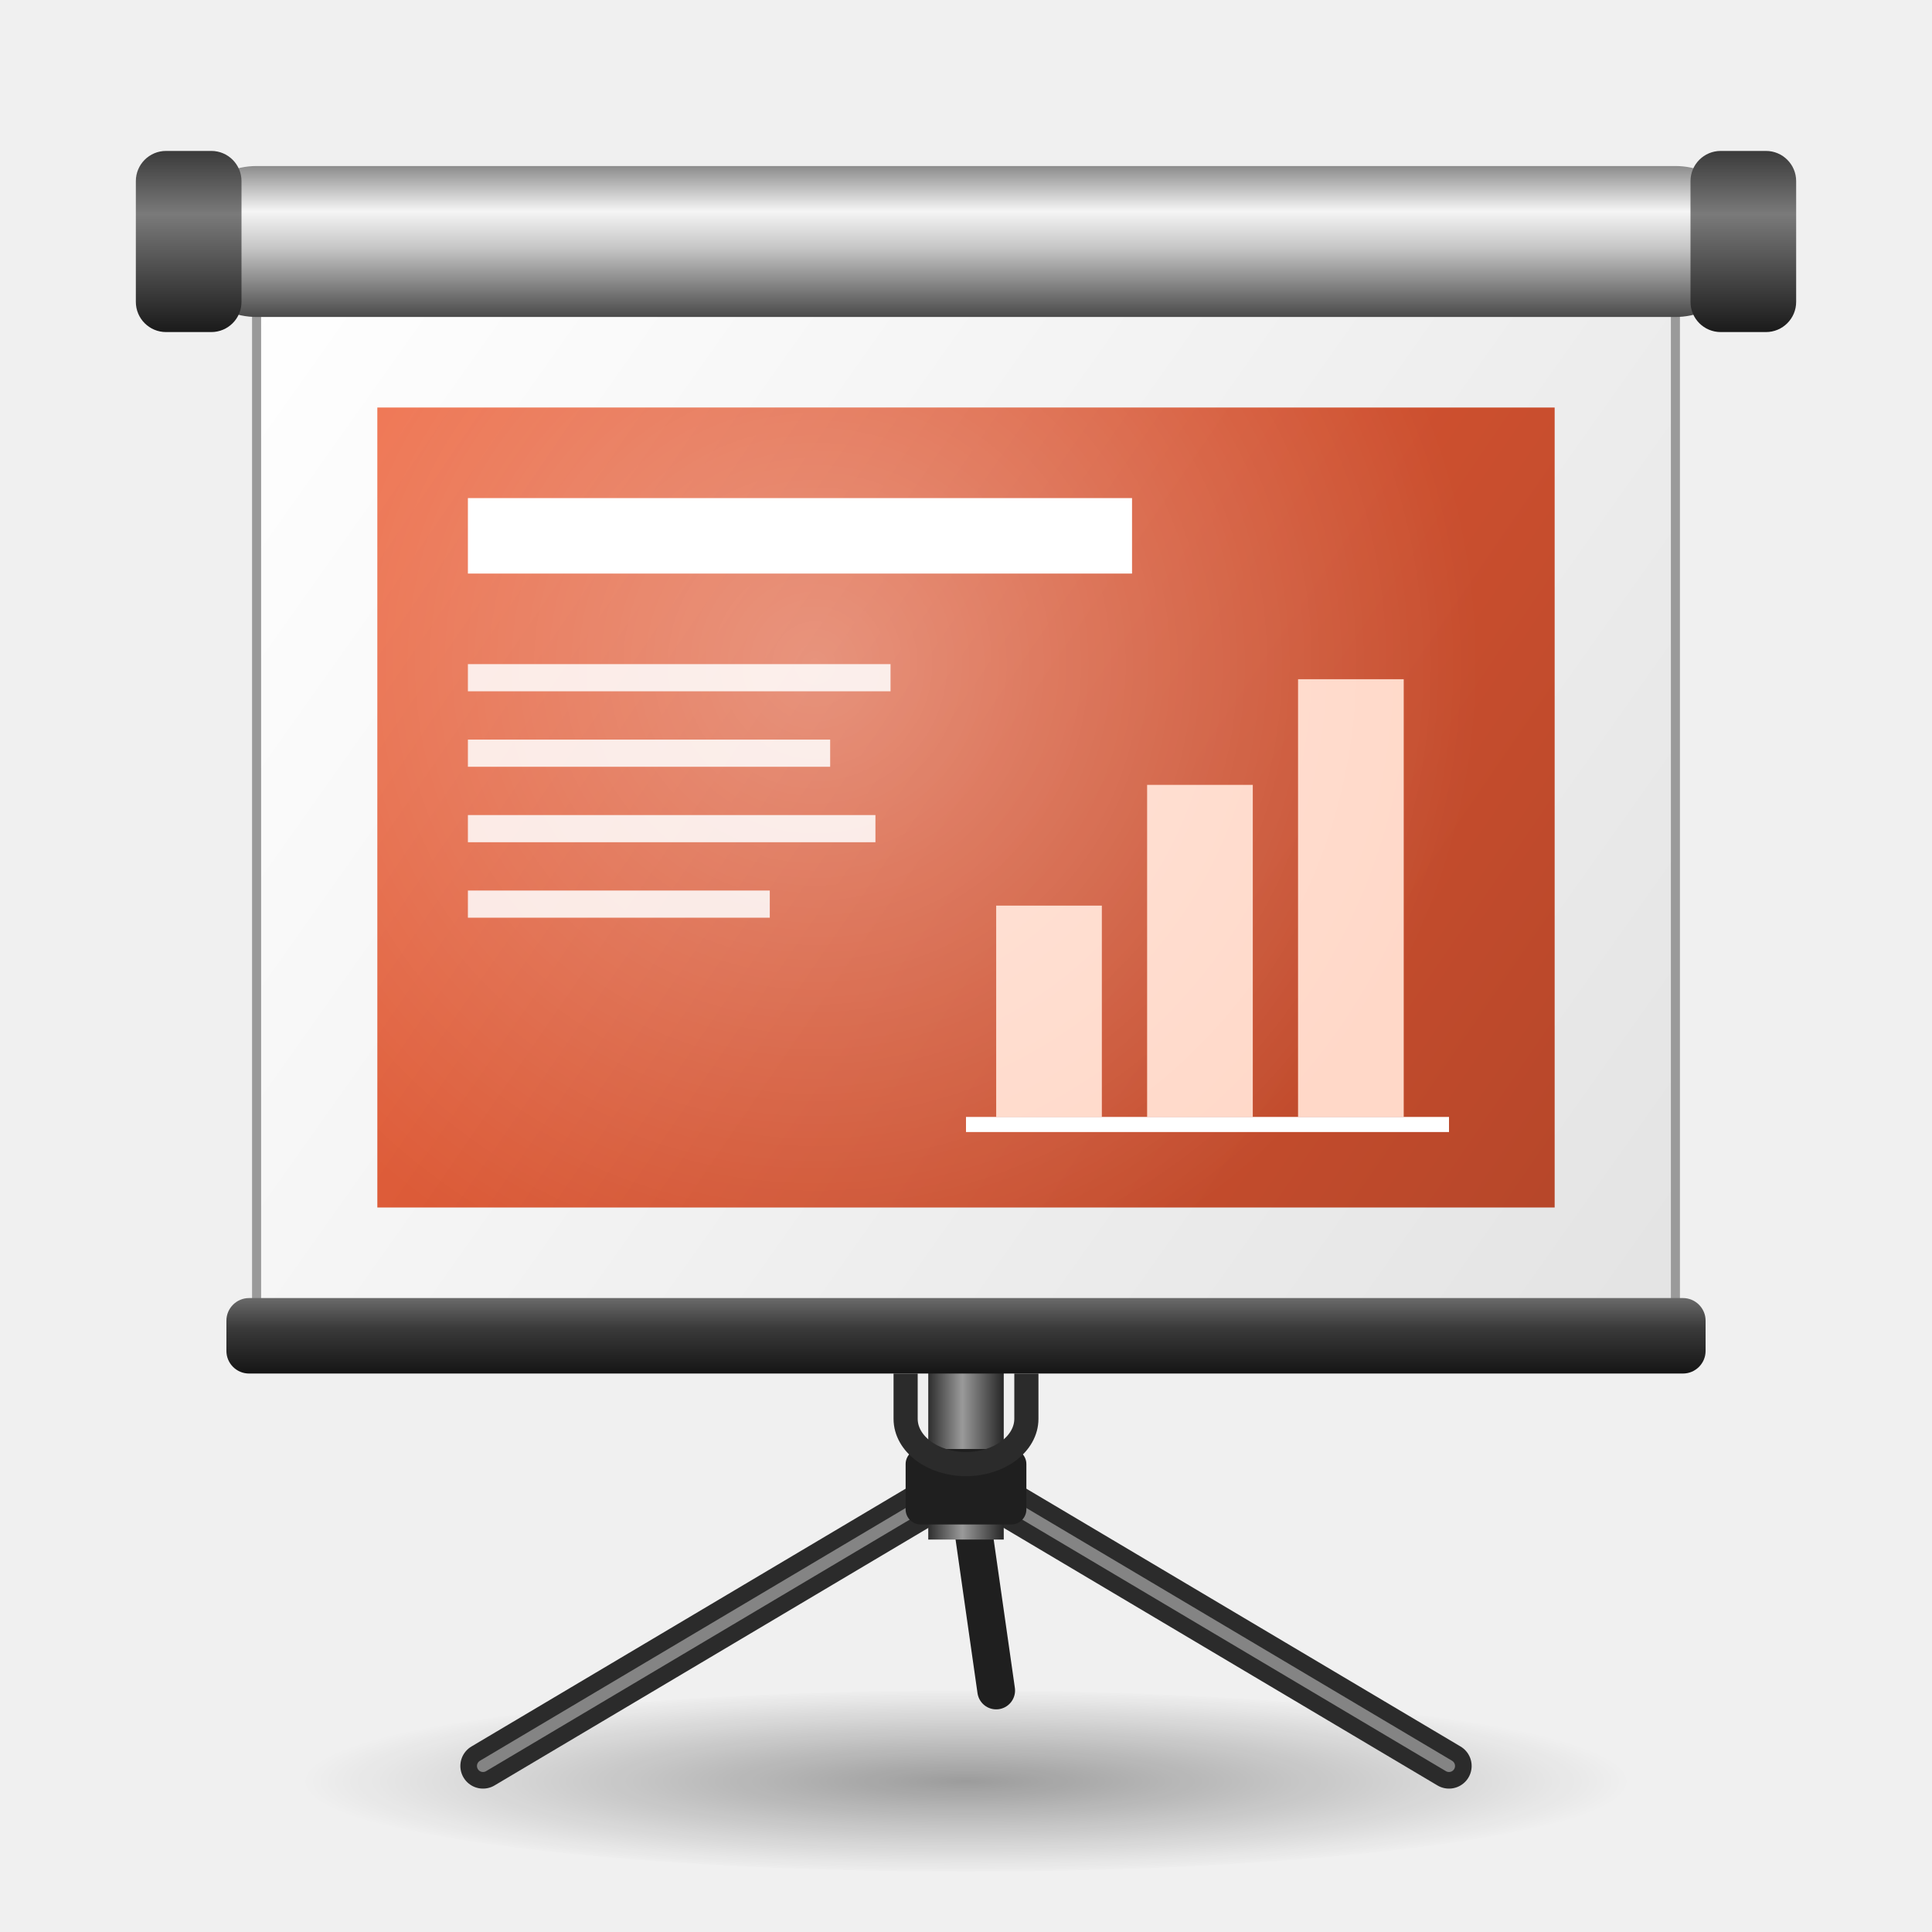
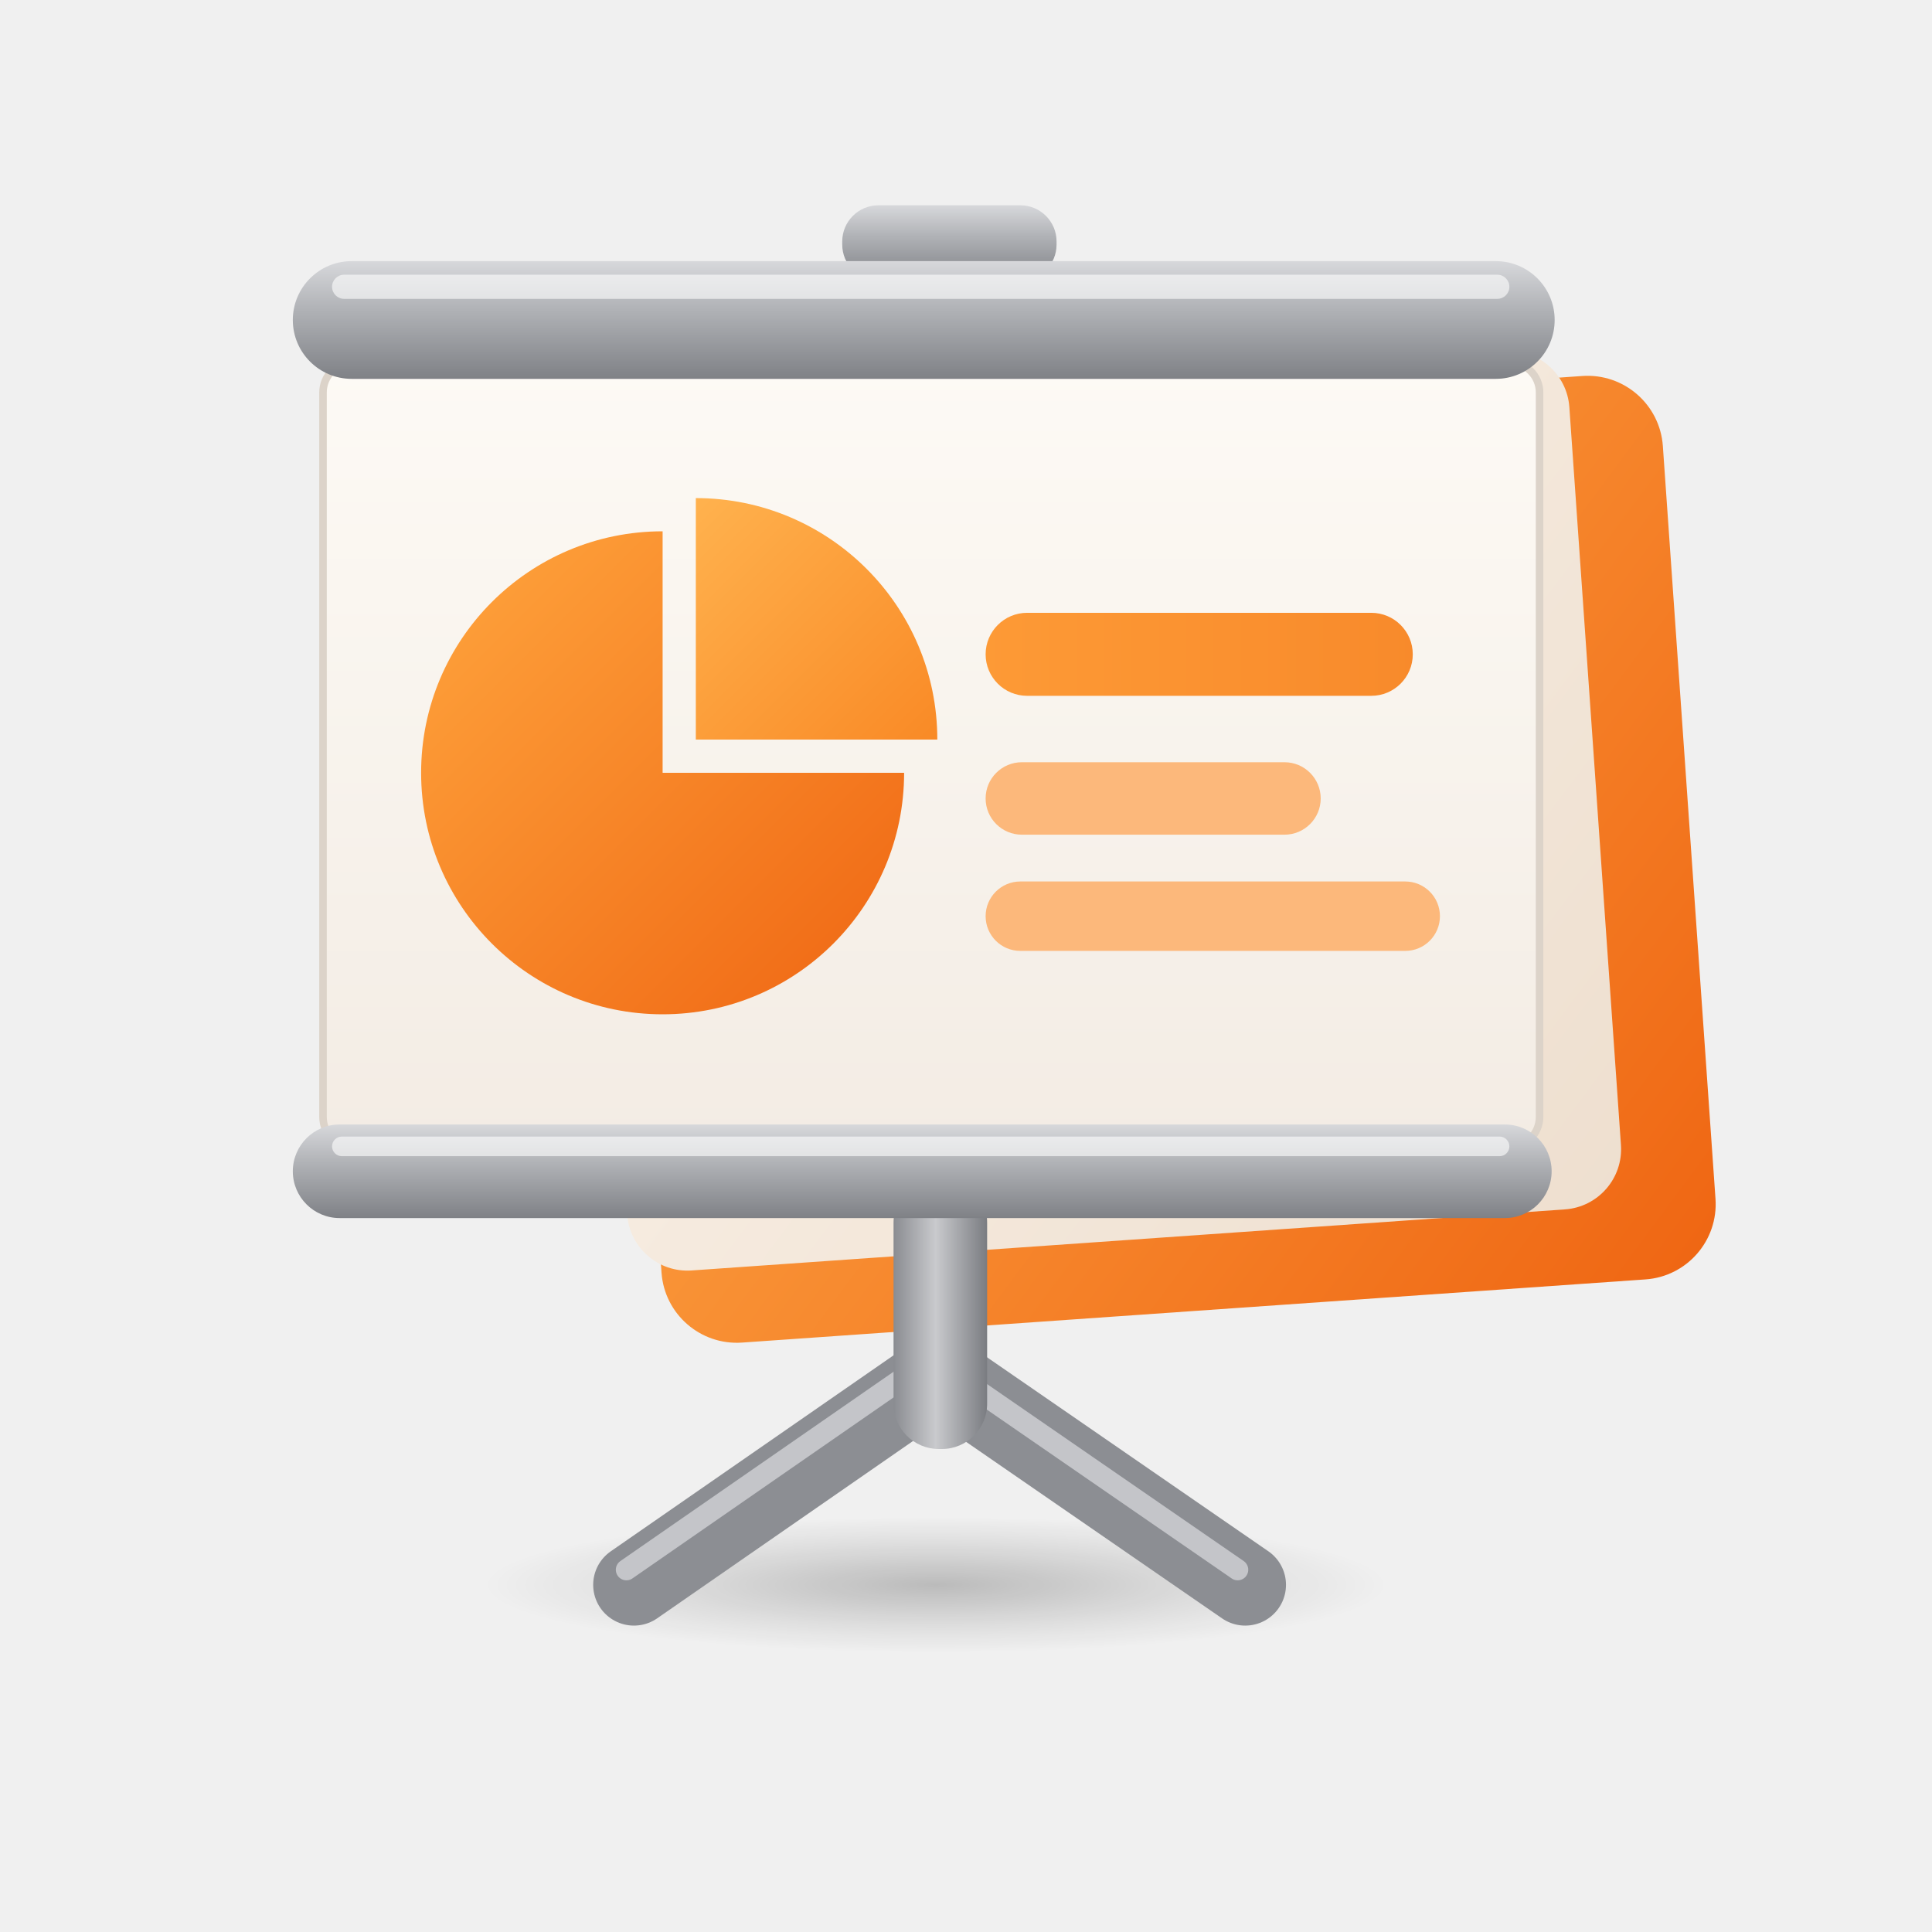
<svg xmlns="http://www.w3.org/2000/svg" width="128" height="128" viewBox="0 0 128 128">
  <defs>
-     <radialGradient id="shadow" cx="64" cy="118" r="44" gradientTransform="matrix(1 0 0 0.14 0 101.5)" gradientUnits="userSpaceOnUse">
-       <stop offset="0" stop-color="#000000" stop-opacity="0.35" />
+     <radialGradient id="s1" cx="0" cy="0" r="1" gradientUnits="userSpaceOnUse" gradientTransform="translate(62 105) scale(30 4.5)">
+       <stop offset="0" stop-color="#000000" stop-opacity="0.22" />
+       <stop offset="0.6" stop-color="#000000" stop-opacity="0.077" />
      <stop offset="1" stop-color="#000000" stop-opacity="0" />
    </radialGradient>
-     <linearGradient id="case" x1="0" y1="11" x2="0" y2="21" gradientUnits="userSpaceOnUse">
-       <stop offset="0" stop-color="#8c8c8c" />
-       <stop offset="0.3" stop-color="#f5f5f5" />
-       <stop offset="0.55" stop-color="#c4c4c4" />
-       <stop offset="1" stop-color="#4a4a4a" />
+     <linearGradient id="g2" x1="0" y1="0" x2="0" y2="1" gradientUnits="userSpaceOnUse">
+       <stop offset="0" stop-color="#d2d3d6" />
+       <stop offset="0.45" stop-color="#a9abaf" />
+       <stop offset="1" stop-color="#7c7e83" />
    </linearGradient>
-     <linearGradient id="cap" x1="0" y1="10" x2="0" y2="22" gradientUnits="userSpaceOnUse">
-       <stop offset="0" stop-color="#3a3a3a" />
-       <stop offset="0.35" stop-color="#7a7a7a" />
-       <stop offset="1" stop-color="#1a1a1a" />
+     <linearGradient id="g3" x1="42" y1="27" x2="112" y2="87" gradientUnits="userSpaceOnUse">
+       <stop offset="0" stop-color="#ffb04d" />
+       <stop offset="1" stop-color="#ef6512" />
    </linearGradient>
-     <linearGradient id="screen" x1="16" y1="20" x2="112" y2="88" gradientUnits="userSpaceOnUse">
-       <stop offset="0" stop-color="#ffffff" />
-       <stop offset="1" stop-color="#e3e3e3" />
+     <linearGradient id="g4" x1="40" y1="25" x2="106" y2="82" gradientUnits="userSpaceOnUse">
+       <stop offset="0" stop-color="#fbf3ea" />
+       <stop offset="1" stop-color="#eedfcf" />
    </linearGradient>
-     <linearGradient id="slide" x1="26" y1="28" x2="102" y2="80" gradientUnits="userSpaceOnUse">
-       <stop offset="0" stop-color="#ed6c47" />
-       <stop offset="0.5" stop-color="#d35230" />
-       <stop offset="1" stop-color="#b7472a" />
+     <linearGradient id="g5" x1="59.2" y1="0" x2="65.4" y2="0" gradientUnits="userSpaceOnUse">
+       <stop offset="0" stop-color="#8a8c91" />
+       <stop offset="0.45" stop-color="#c9cacd" />
+       <stop offset="1" stop-color="#7a7c81" />
    </linearGradient>
-     <radialGradient id="glow" cx="54" cy="44" r="44" gradientUnits="userSpaceOnUse">
-       <stop offset="0" stop-color="#ffffff" stop-opacity="0.35" />
-       <stop offset="1" stop-color="#ffffff" stop-opacity="0" />
-     </radialGradient>
-     <linearGradient id="metal" x1="0" y1="0" x2="1" y2="0">
-       <stop offset="0" stop-color="#2e2e2e" />
-       <stop offset="0.45" stop-color="#9a9a9a" />
-       <stop offset="1" stop-color="#262626" />
+     <linearGradient id="g6" x1="21.4" y1="24" x2="21.4" y2="76" gradientUnits="userSpaceOnUse">
+       <stop offset="0" stop-color="#fdfaf5" />
+       <stop offset="1" stop-color="#f3ece4" />
    </linearGradient>
-     <linearGradient id="slat" x1="0" y1="86" x2="0" y2="91" gradientUnits="userSpaceOnUse">
-       <stop offset="0" stop-color="#6a6a6a" />
-       <stop offset="0.4" stop-color="#3a3a3a" />
-       <stop offset="1" stop-color="#151515" />
+     <linearGradient id="g7" x1="0" y1="13.6" x2="0" y2="18.6" gradientUnits="userSpaceOnUse">
+       <stop offset="0" stop-color="#d7d8db" />
+       <stop offset="0.4" stop-color="#b1b3b7" />
+       <stop offset="1" stop-color="#7f8186" />
+     </linearGradient>
+     <linearGradient id="g8" x1="0" y1="17.3" x2="0" y2="25.1" gradientUnits="userSpaceOnUse">
+       <stop offset="0" stop-color="#d7d8db" />
+       <stop offset="0.4" stop-color="#b1b3b7" />
+       <stop offset="1" stop-color="#7f8186" />
+     </linearGradient>
+     <linearGradient id="g9" x1="0" y1="74.5" x2="0" y2="80.7" gradientUnits="userSpaceOnUse">
+       <stop offset="0" stop-color="#d7d8db" />
+       <stop offset="0.4" stop-color="#b1b3b7" />
+       <stop offset="1" stop-color="#7f8186" />
+     </linearGradient>
+     <linearGradient id="g10" x1="28" y1="35" x2="60" y2="67" gradientUnits="userSpaceOnUse">
+       <stop offset="0" stop-color="#ffa63e" />
+       <stop offset="1" stop-color="#ef6512" />
+     </linearGradient>
+     <linearGradient id="g11" x1="46" y1="33" x2="62" y2="49" gradientUnits="userSpaceOnUse">
+       <stop offset="0" stop-color="#ffb24e" />
+       <stop offset="1" stop-color="#f98a26" />
+     </linearGradient>
+     <linearGradient id="g12" x1="65" y1="0" x2="94" y2="0" gradientUnits="userSpaceOnUse">
+       <stop offset="0" stop-color="#fd9a36" />
+       <stop offset="1" stop-color="#f88a2b" />
    </linearGradient>
  </defs>
-   <ellipse cx="64" cy="118" rx="44" ry="6" fill="url(#shadow)" />
-   <g stroke-linecap="round" fill="none">
-     <path d="M64 98 L66 112" stroke="#1f1f1f" stroke-width="2.5" />
-     <path d="M64 98 L32 117" stroke="#2b2b2b" stroke-width="3" />
-     <path d="M64 98 L96 117" stroke="#2b2b2b" stroke-width="3" />
-     <path d="M64 98 L32 117 M64 98 L96 117" stroke="#9a9a9a" stroke-width="0.8" stroke-opacity="0.8" />
+   <ellipse cx="62" cy="105" rx="30" ry="4.5" fill="url(#s1)" />
+   <g transform="rotate(-4 76 57)">
+     <rect x="42" y="27" width="70" height="60" rx="5" fill="url(#g3)" />
+     <rect x="40" y="25" width="66" height="57" rx="4" fill="url(#g4)" />
  </g>
-   <rect x="61.5" y="86" width="5" height="16" fill="url(#metal)" />
-   <rect x="60" y="96" width="8" height="5" rx="1" fill="#1f1f1f" />
-   <rect x="17" y="18" width="94" height="70" fill="url(#screen)" />
-   <rect x="17" y="18" width="94" height="70" fill="none" stroke="#9a9a9a" stroke-width="0.6" />
-   <rect x="17" y="18" width="94" height="3" fill="#000000" fill-opacity="0.08" />
-   <rect x="25" y="27" width="78" height="53" fill="url(#slide)" />
-   <rect x="31" y="33" width="44" height="5" fill="#ffffff" />
-   <g fill="#ffffff" fill-opacity="0.85">
-     <rect x="31" y="44" width="28" height="1.8" />
-     <rect x="31" y="49" width="24" height="1.8" />
-     <rect x="31" y="54" width="27" height="1.8" />
-     <rect x="31" y="59" width="20" height="1.8" />
-   </g>
-   <g fill="#ffd8c8">
-     <rect x="66" y="60" width="7" height="14" />
-     <rect x="76" y="52" width="7" height="22" />
-     <rect x="86" y="45" width="7" height="29" />
-   </g>
-   <path d="M64 74.5 H96" stroke="#ffffff" stroke-width="1" />
-   <rect x="25" y="27" width="78" height="53" fill="url(#glow)" />
-   <rect x="15" y="86" width="98" height="5" rx="1.5" fill="url(#slat)" />
-   <path d="M60 91 v3 a4 3 0 0 0 8 0 v-3" fill="none" stroke="#2b2b2b" stroke-width="1.6" />
-   <rect x="12" y="11" width="104" height="10" rx="5" fill="url(#case)" />
-   <rect x="9" y="10" width="7" height="12" rx="2" fill="url(#cap)" />
-   <rect x="112" y="10" width="7" height="12" rx="2" fill="url(#cap)" />
+   <path d="M62.2 91 L42 105 M62.2 91 L82.5 105" stroke="#8c8e93" stroke-width="5.4" stroke-linecap="round" />
+   <path d="M62.2 91 L42 105 M62.2 91 L82.5 105" stroke="#c4c5c9" stroke-width="1.4" stroke-linecap="round" transform="translate(-0.5 -1)" />
+   <rect x="59.2" y="78" width="6.2" height="18" rx="3" fill="url(#g5)" />
+   <rect x="21.4" y="24" width="80.6" height="52" rx="2" fill="url(#g6)" />
+   <rect x="21.4" y="24" width="80.6" height="52" rx="2" fill="none" stroke="#dcd3c9" stroke-width="0.5" />
+   <rect x="55.8" y="13.6" width="14.2" height="5" rx="2.4" fill="url(#g7)" />
+   <rect x="19.4" y="17.3" width="83.6" height="7.8" rx="3.9" fill="url(#g8)" />
+   <rect x="19.4" y="74.5" width="83.4" height="6.2" rx="3.1" fill="url(#g9)" />
+   <rect x="22" y="18.2" width="78" height="1.6" rx="0.8" fill="#ffffff" fill-opacity="0.6" />
+   <rect x="22" y="75.3" width="78" height="1.3" rx="0.65" fill="#ffffff" fill-opacity="0.6" />
+   <path d="M43.9 51.2 H59.9 A16 16 0 1 1 43.9 35.2 Z" fill="url(#g10)" />
+   <path d="M46.1 49 V33 A16 16 0 0 1 62.1 49 Z" fill="url(#g11)" />
+   <rect x="65.3" y="40.6" width="28.3" height="5.5" rx="2.75" fill="url(#g12)" />
+   <rect x="65.3" y="50.5" width="22.2" height="4.8" rx="2.4" fill="#fcb87b" />
+   <rect x="65.3" y="58.4" width="30.1" height="4.6" rx="2.3" fill="#fcb87b" />
</svg>
